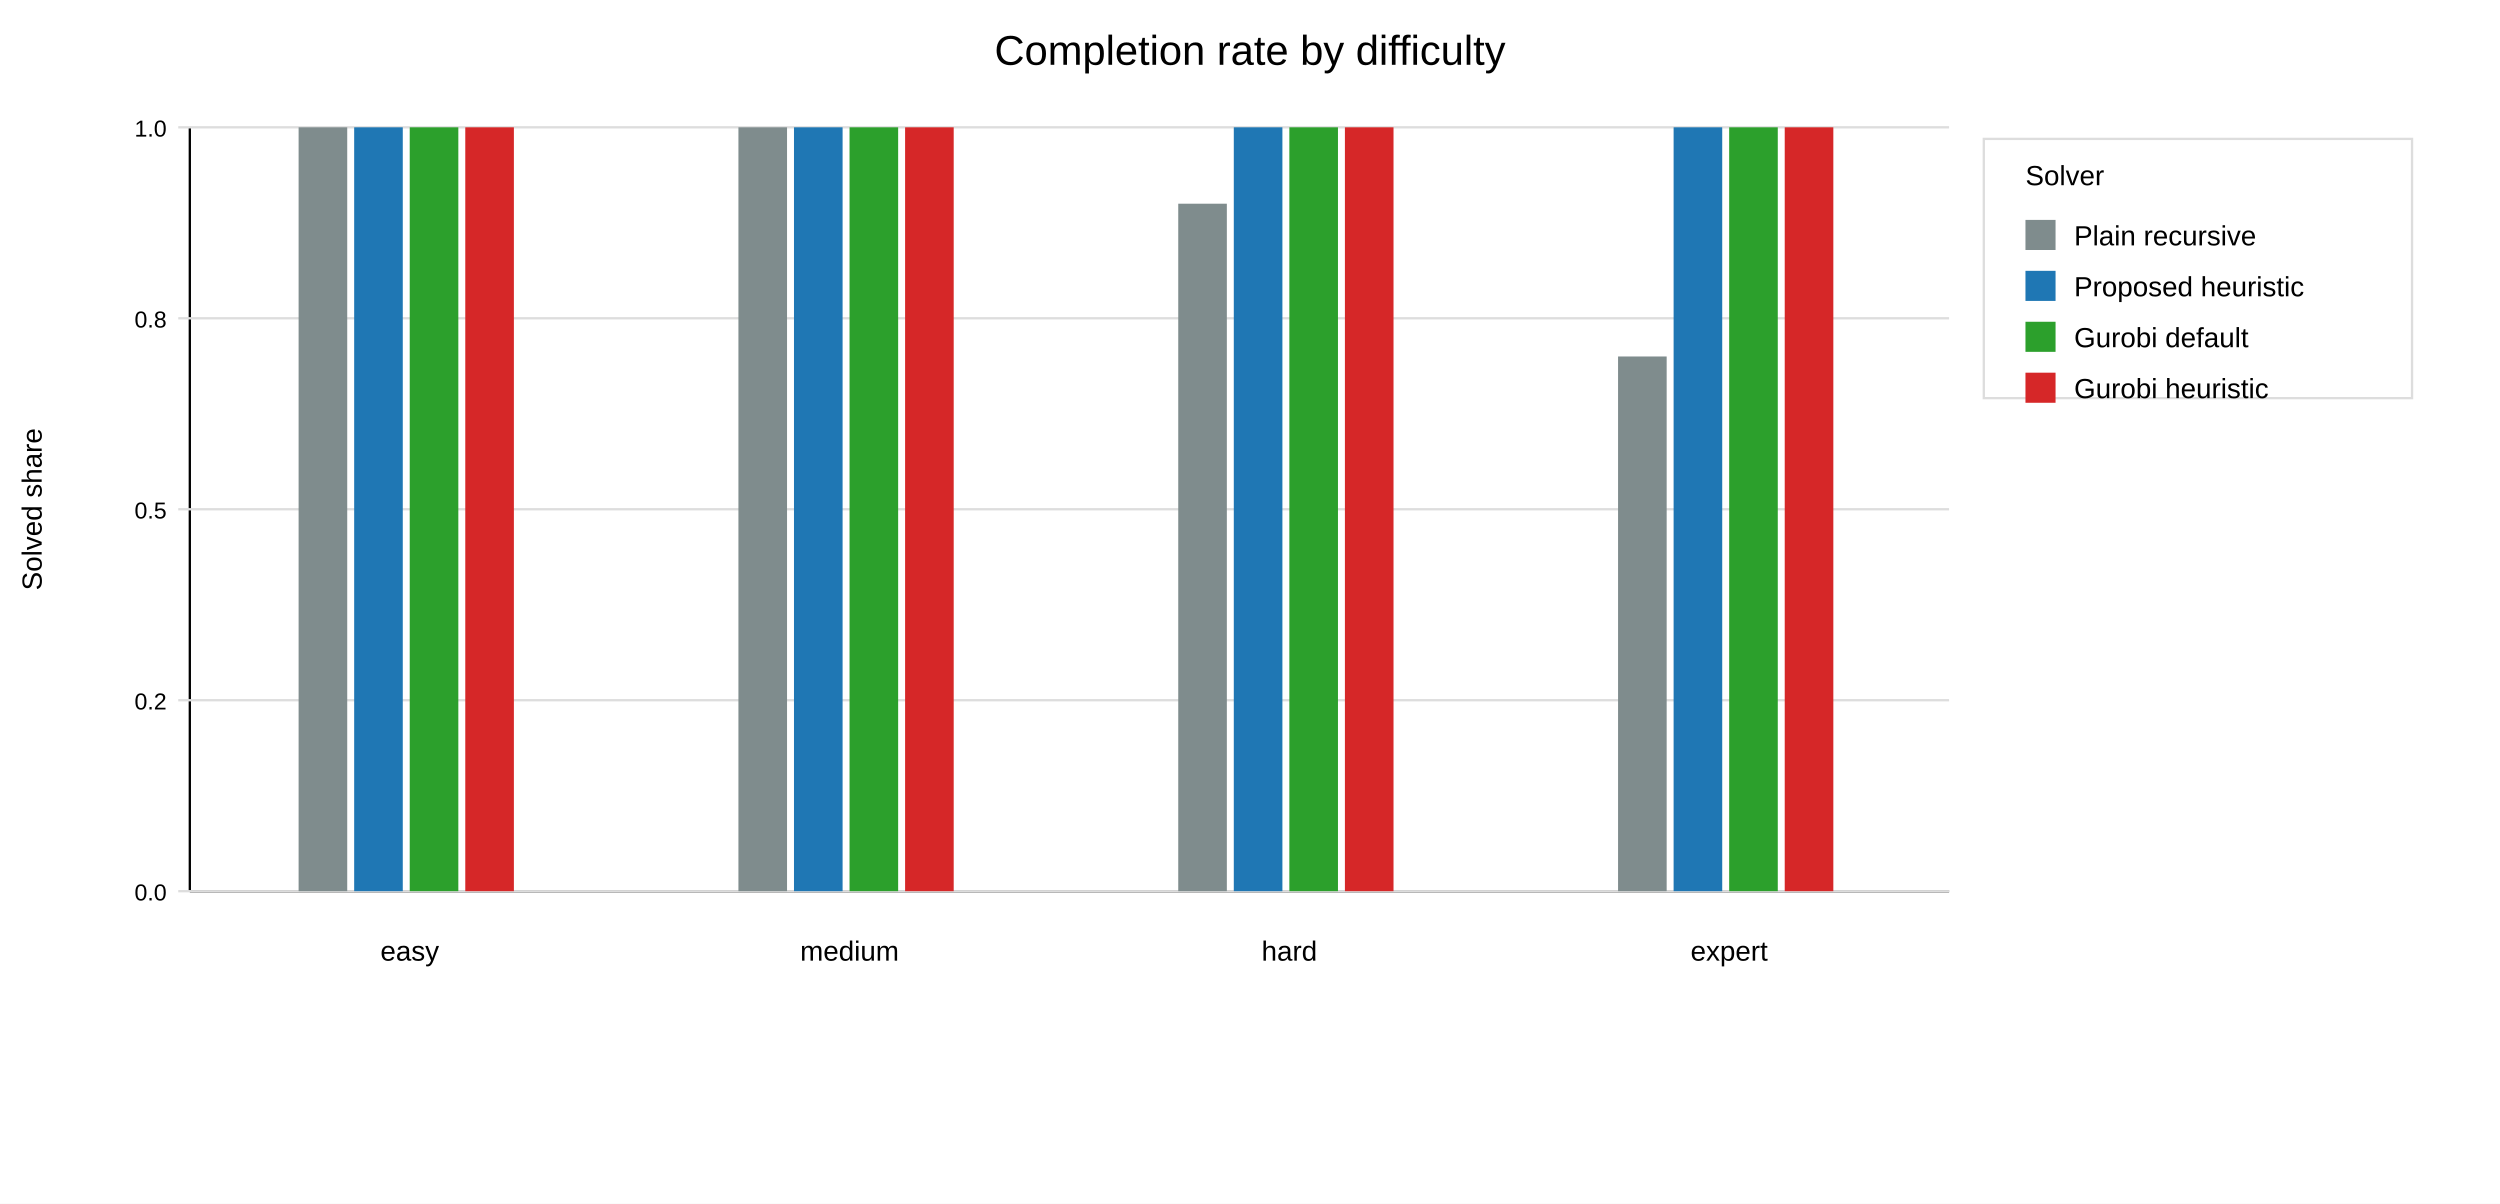
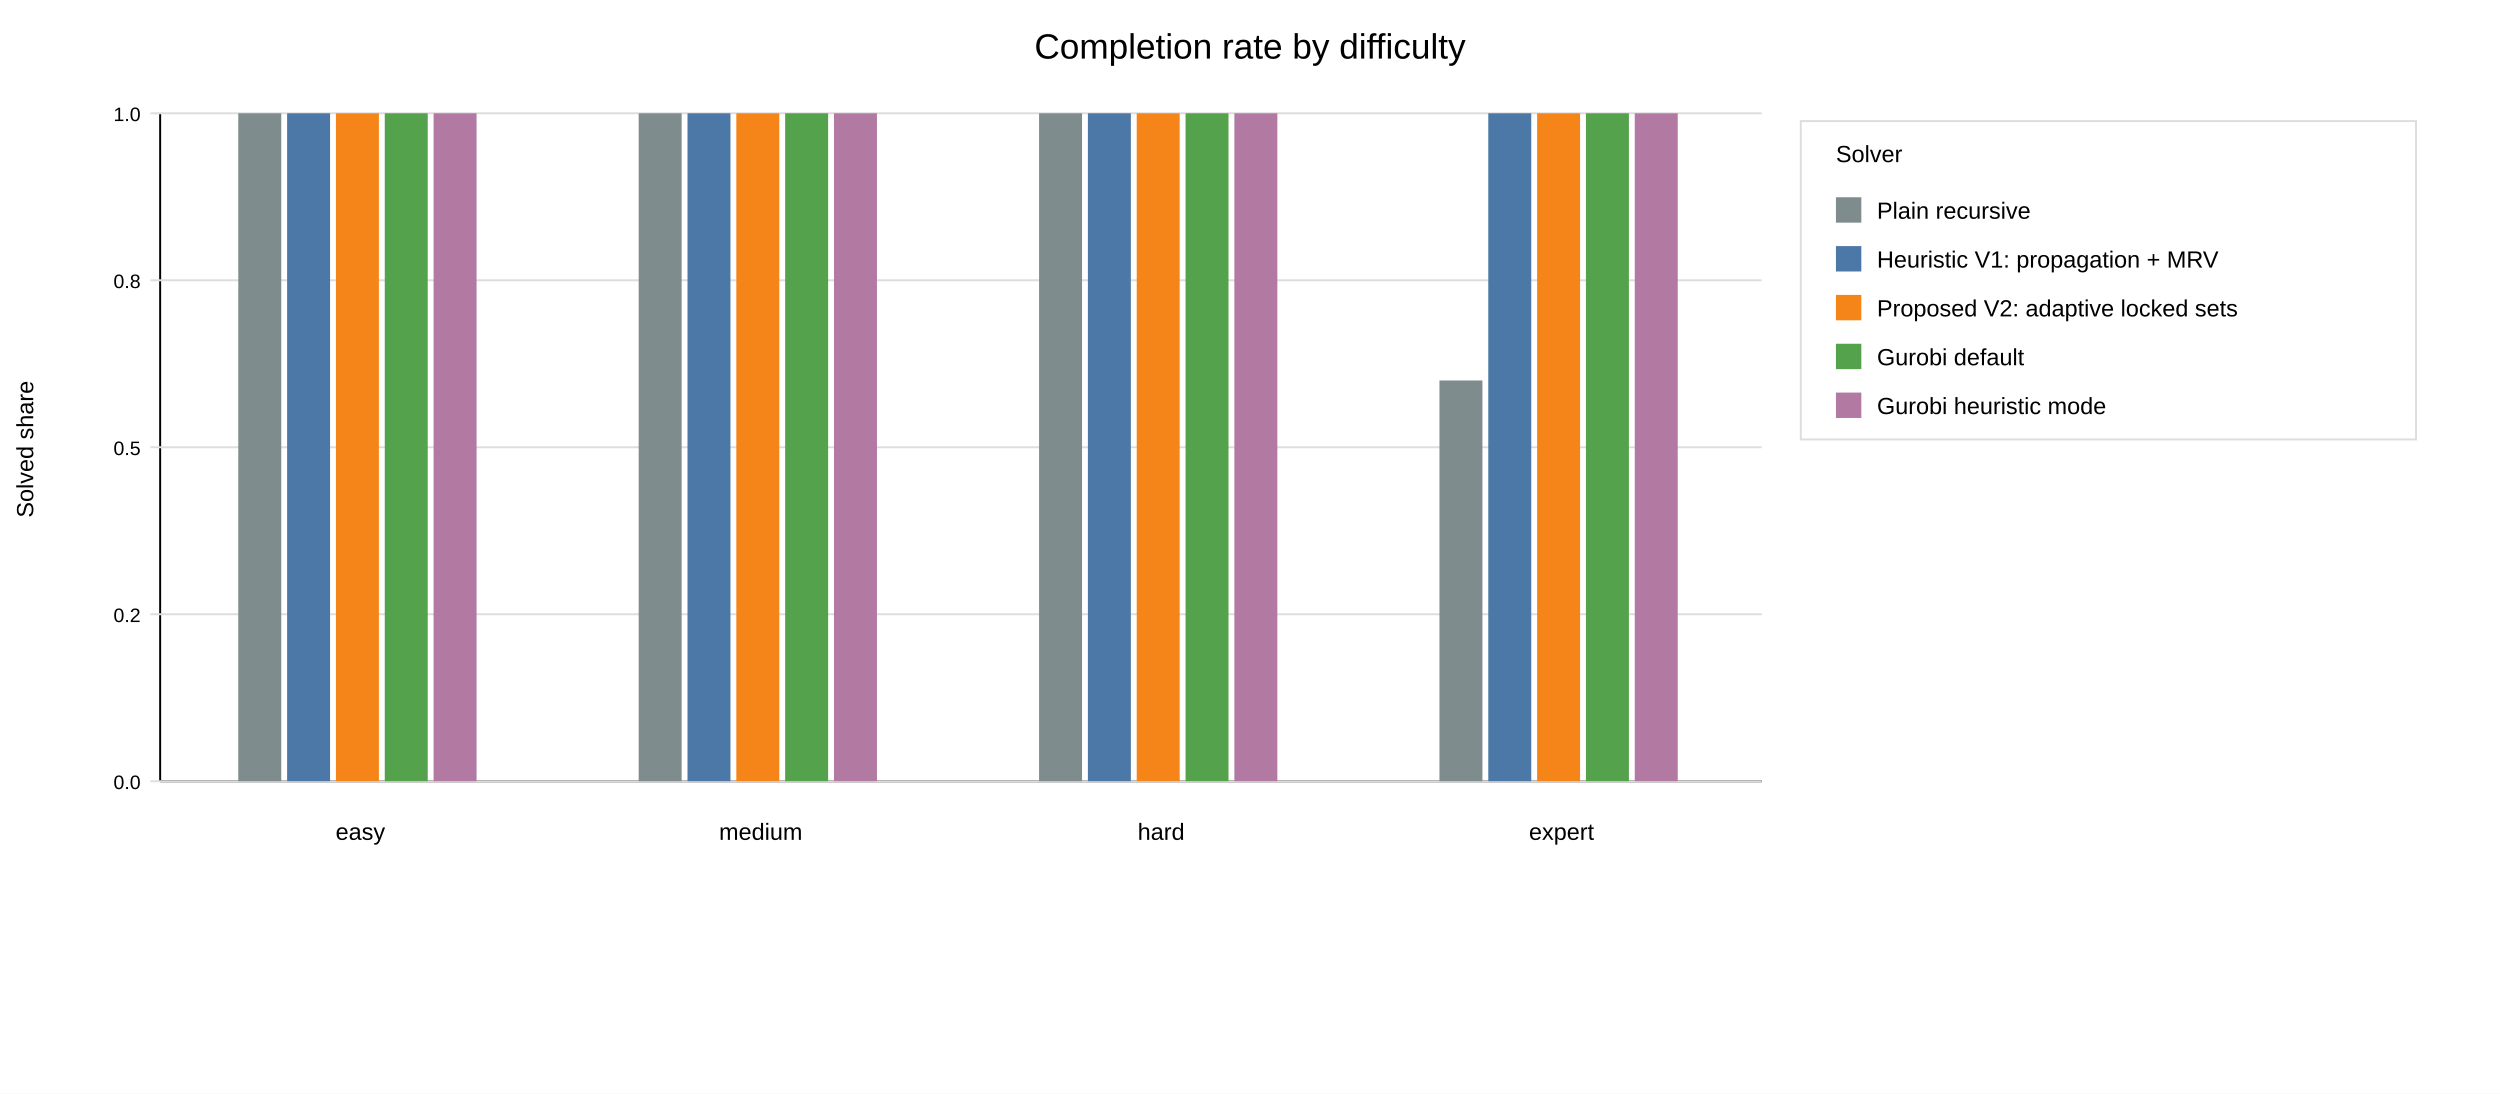
- <svg xmlns="http://www.w3.org/2000/svg" width="1080" height="520" viewBox="0 0 1080 520">
+ <svg xmlns="http://www.w3.org/2000/svg" width="1280" height="560" viewBox="0 0 1280 560">
  <rect width="100%" height="100%" fill="white" />
-   <text x="540.0" y="28.0" font-family="Arial, sans-serif" font-size="18" text-anchor="middle">Completion rate by difficulty</text>
-   <line x1="82" y1="385" x2="842" y2="385" stroke="black" />
-   <line x1="82" y1="55" x2="82" y2="385" stroke="black" />
-   <text transform="rotate(-90 18 220)" x="18.0" y="220.0" font-family="Arial, sans-serif" font-size="12" text-anchor="middle">Solved share</text>
-   <line x1="77" y1="385.0" x2="842" y2="385.0" stroke="#ddd" />
-   <text x="72.0" y="389.0" font-family="Arial, sans-serif" font-size="10" text-anchor="end">0.0</text>
-   <line x1="77" y1="302.5" x2="842" y2="302.5" stroke="#ddd" />
-   <text x="72.0" y="306.5" font-family="Arial, sans-serif" font-size="10" text-anchor="end">0.2</text>
-   <line x1="77" y1="220.0" x2="842" y2="220.0" stroke="#ddd" />
-   <text x="72.0" y="224.0" font-family="Arial, sans-serif" font-size="10" text-anchor="end">0.5</text>
-   <line x1="77" y1="137.5" x2="842" y2="137.5" stroke="#ddd" />
-   <text x="72.0" y="141.5" font-family="Arial, sans-serif" font-size="10" text-anchor="end">0.8</text>
-   <line x1="77" y1="55.0" x2="842" y2="55.0" stroke="#ddd" />
-   <text x="72.0" y="59.0" font-family="Arial, sans-serif" font-size="10" text-anchor="end">1.0</text>
-   <text x="177.0" y="415.0" font-family="Arial, sans-serif" font-size="12" text-anchor="middle">easy</text>
-   <rect x="129.0" y="55.0" width="21.0" height="330.0" fill="#7f8c8d" />
-   <rect x="153.0" y="55.0" width="21.0" height="330.0" fill="#1f77b4" />
-   <rect x="177.0" y="55.0" width="21.0" height="330.0" fill="#2ca02c" />
-   <rect x="201.0" y="55.0" width="21.0" height="330.0" fill="#d62728" />
-   <text x="367.0" y="415.0" font-family="Arial, sans-serif" font-size="12" text-anchor="middle">medium</text>
-   <rect x="319.0" y="55.0" width="21.0" height="330.0" fill="#7f8c8d" />
-   <rect x="343.0" y="55.0" width="21.0" height="330.0" fill="#1f77b4" />
-   <rect x="367.0" y="55.0" width="21.0" height="330.0" fill="#2ca02c" />
-   <rect x="391.0" y="55.0" width="21.0" height="330.0" fill="#d62728" />
-   <text x="557.0" y="415.0" font-family="Arial, sans-serif" font-size="12" text-anchor="middle">hard</text>
-   <rect x="509.0" y="88.0" width="21.0" height="297.0" fill="#7f8c8d" />
-   <rect x="533.0" y="55.0" width="21.0" height="330.0" fill="#1f77b4" />
-   <rect x="557.0" y="55.0" width="21.0" height="330.0" fill="#2ca02c" />
-   <rect x="581.0" y="55.0" width="21.0" height="330.0" fill="#d62728" />
-   <text x="747.0" y="415.0" font-family="Arial, sans-serif" font-size="12" text-anchor="middle">expert</text>
-   <rect x="699.0" y="154.0" width="21.0" height="231.0" fill="#7f8c8d" />
-   <rect x="723.0" y="55.0" width="21.0" height="330.0" fill="#1f77b4" />
-   <rect x="747.0" y="55.0" width="21.0" height="330.0" fill="#2ca02c" />
-   <rect x="771.0" y="55.0" width="21.0" height="330.0" fill="#d62728" />
-   <rect x="857" y="60" width="185" height="112" fill="#fff" stroke="#ddd" />
-   <text x="875.0" y="80.0" font-family="Arial, sans-serif" font-size="12" text-anchor="start">Solver</text>
-   <rect x="875" y="95" width="13" height="13" fill="#7f8c8d" />
-   <text x="896.0" y="106.0" font-family="Arial, sans-serif" font-size="12" text-anchor="start">Plain recursive</text>
-   <rect x="875" y="117" width="13" height="13" fill="#1f77b4" />
-   <text x="896.0" y="128.0" font-family="Arial, sans-serif" font-size="12" text-anchor="start">Proposed heuristic</text>
-   <rect x="875" y="139" width="13" height="13" fill="#2ca02c" />
-   <text x="896.0" y="150.0" font-family="Arial, sans-serif" font-size="12" text-anchor="start">Gurobi default</text>
-   <rect x="875" y="161" width="13" height="13" fill="#d62728" />
-   <text x="896.0" y="172.0" font-family="Arial, sans-serif" font-size="12" text-anchor="start">Gurobi heuristic</text>
+   <text x="640.0" y="30.0" font-family="Arial, sans-serif" font-size="18" text-anchor="middle">Completion rate by difficulty</text>
+   <line x1="82" y1="400" x2="902" y2="400" stroke="black" />
+   <line x1="82" y1="58" x2="82" y2="400" stroke="black" />
+   <text transform="rotate(-90 18 230)" x="18.0" y="229.0" font-family="Arial, sans-serif" font-size="12" text-anchor="middle">Solved share</text>
+   <line x1="77" y1="400.0" x2="902" y2="400.0" stroke="#ddd" />
+   <text x="72.0" y="404.0" font-family="Arial, sans-serif" font-size="10" text-anchor="end">0.0</text>
+   <line x1="77" y1="314.5" x2="902" y2="314.5" stroke="#ddd" />
+   <text x="72.0" y="318.5" font-family="Arial, sans-serif" font-size="10" text-anchor="end">0.2</text>
+   <line x1="77" y1="229.0" x2="902" y2="229.0" stroke="#ddd" />
+   <text x="72.0" y="233.0" font-family="Arial, sans-serif" font-size="10" text-anchor="end">0.5</text>
+   <line x1="77" y1="143.5" x2="902" y2="143.5" stroke="#ddd" />
+   <text x="72.0" y="147.5" font-family="Arial, sans-serif" font-size="10" text-anchor="end">0.8</text>
+   <line x1="77" y1="58.0" x2="902" y2="58.0" stroke="#ddd" />
+   <text x="72.0" y="62.0" font-family="Arial, sans-serif" font-size="10" text-anchor="end">1.0</text>
+   <text x="184.5" y="430.0" font-family="Arial, sans-serif" font-size="12" text-anchor="middle">easy</text>
+   <rect x="122.0" y="58.0" width="22.0" height="342.0" fill="#7f8c8d" />
+   <rect x="147.0" y="58.0" width="22.0" height="342.0" fill="#4c78a8" />
+   <rect x="172.0" y="58.0" width="22.0" height="342.0" fill="#f58518" />
+   <rect x="197.0" y="58.0" width="22.0" height="342.0" fill="#54a24b" />
+   <rect x="222.0" y="58.0" width="22.0" height="342.0" fill="#b279a2" />
+   <text x="389.5" y="430.0" font-family="Arial, sans-serif" font-size="12" text-anchor="middle">medium</text>
+   <rect x="327.0" y="58.0" width="22.0" height="342.0" fill="#7f8c8d" />
+   <rect x="352.0" y="58.0" width="22.0" height="342.0" fill="#4c78a8" />
+   <rect x="377.0" y="58.0" width="22.0" height="342.0" fill="#f58518" />
+   <rect x="402.0" y="58.0" width="22.0" height="342.0" fill="#54a24b" />
+   <rect x="427.0" y="58.0" width="22.0" height="342.0" fill="#b279a2" />
+   <text x="594.5" y="430.0" font-family="Arial, sans-serif" font-size="12" text-anchor="middle">hard</text>
+   <rect x="532.0" y="58.0" width="22.0" height="342.0" fill="#7f8c8d" />
+   <rect x="557.0" y="58.0" width="22.0" height="342.0" fill="#4c78a8" />
+   <rect x="582.0" y="58.0" width="22.0" height="342.0" fill="#f58518" />
+   <rect x="607.0" y="58.0" width="22.0" height="342.0" fill="#54a24b" />
+   <rect x="632.0" y="58.0" width="22.0" height="342.0" fill="#b279a2" />
+   <text x="799.5" y="430.0" font-family="Arial, sans-serif" font-size="12" text-anchor="middle">expert</text>
+   <rect x="737.0" y="194.8" width="22.0" height="205.2" fill="#7f8c8d" />
+   <rect x="762.0" y="58.0" width="22.0" height="342.0" fill="#4c78a8" />
+   <rect x="787.0" y="58.0" width="22.0" height="342.0" fill="#f58518" />
+   <rect x="812.0" y="58.0" width="22.0" height="342.0" fill="#54a24b" />
+   <rect x="837.0" y="58.0" width="22.0" height="342.0" fill="#b279a2" />
+   <rect x="922" y="62" width="315" height="163" fill="#fff" stroke="#ddd" />
+   <text x="940.0" y="83.0" font-family="Arial, sans-serif" font-size="12" text-anchor="start">Solver</text>
+   <rect x="940" y="101" width="13" height="13" fill="#7f8c8d" />
+   <text x="961.0" y="112.0" font-family="Arial, sans-serif" font-size="12" text-anchor="start">Plain recursive</text>
+   <rect x="940" y="126" width="13" height="13" fill="#4c78a8" />
+   <text x="961.0" y="137.0" font-family="Arial, sans-serif" font-size="12" text-anchor="start">Heuristic V1: propagation + MRV</text>
+   <rect x="940" y="151" width="13" height="13" fill="#f58518" />
+   <text x="961.0" y="162.0" font-family="Arial, sans-serif" font-size="12" text-anchor="start">Proposed V2: adaptive locked sets</text>
+   <rect x="940" y="176" width="13" height="13" fill="#54a24b" />
+   <text x="961.0" y="187.0" font-family="Arial, sans-serif" font-size="12" text-anchor="start">Gurobi default</text>
+   <rect x="940" y="201" width="13" height="13" fill="#b279a2" />
+   <text x="961.0" y="212.0" font-family="Arial, sans-serif" font-size="12" text-anchor="start">Gurobi heuristic mode</text>
</svg>
